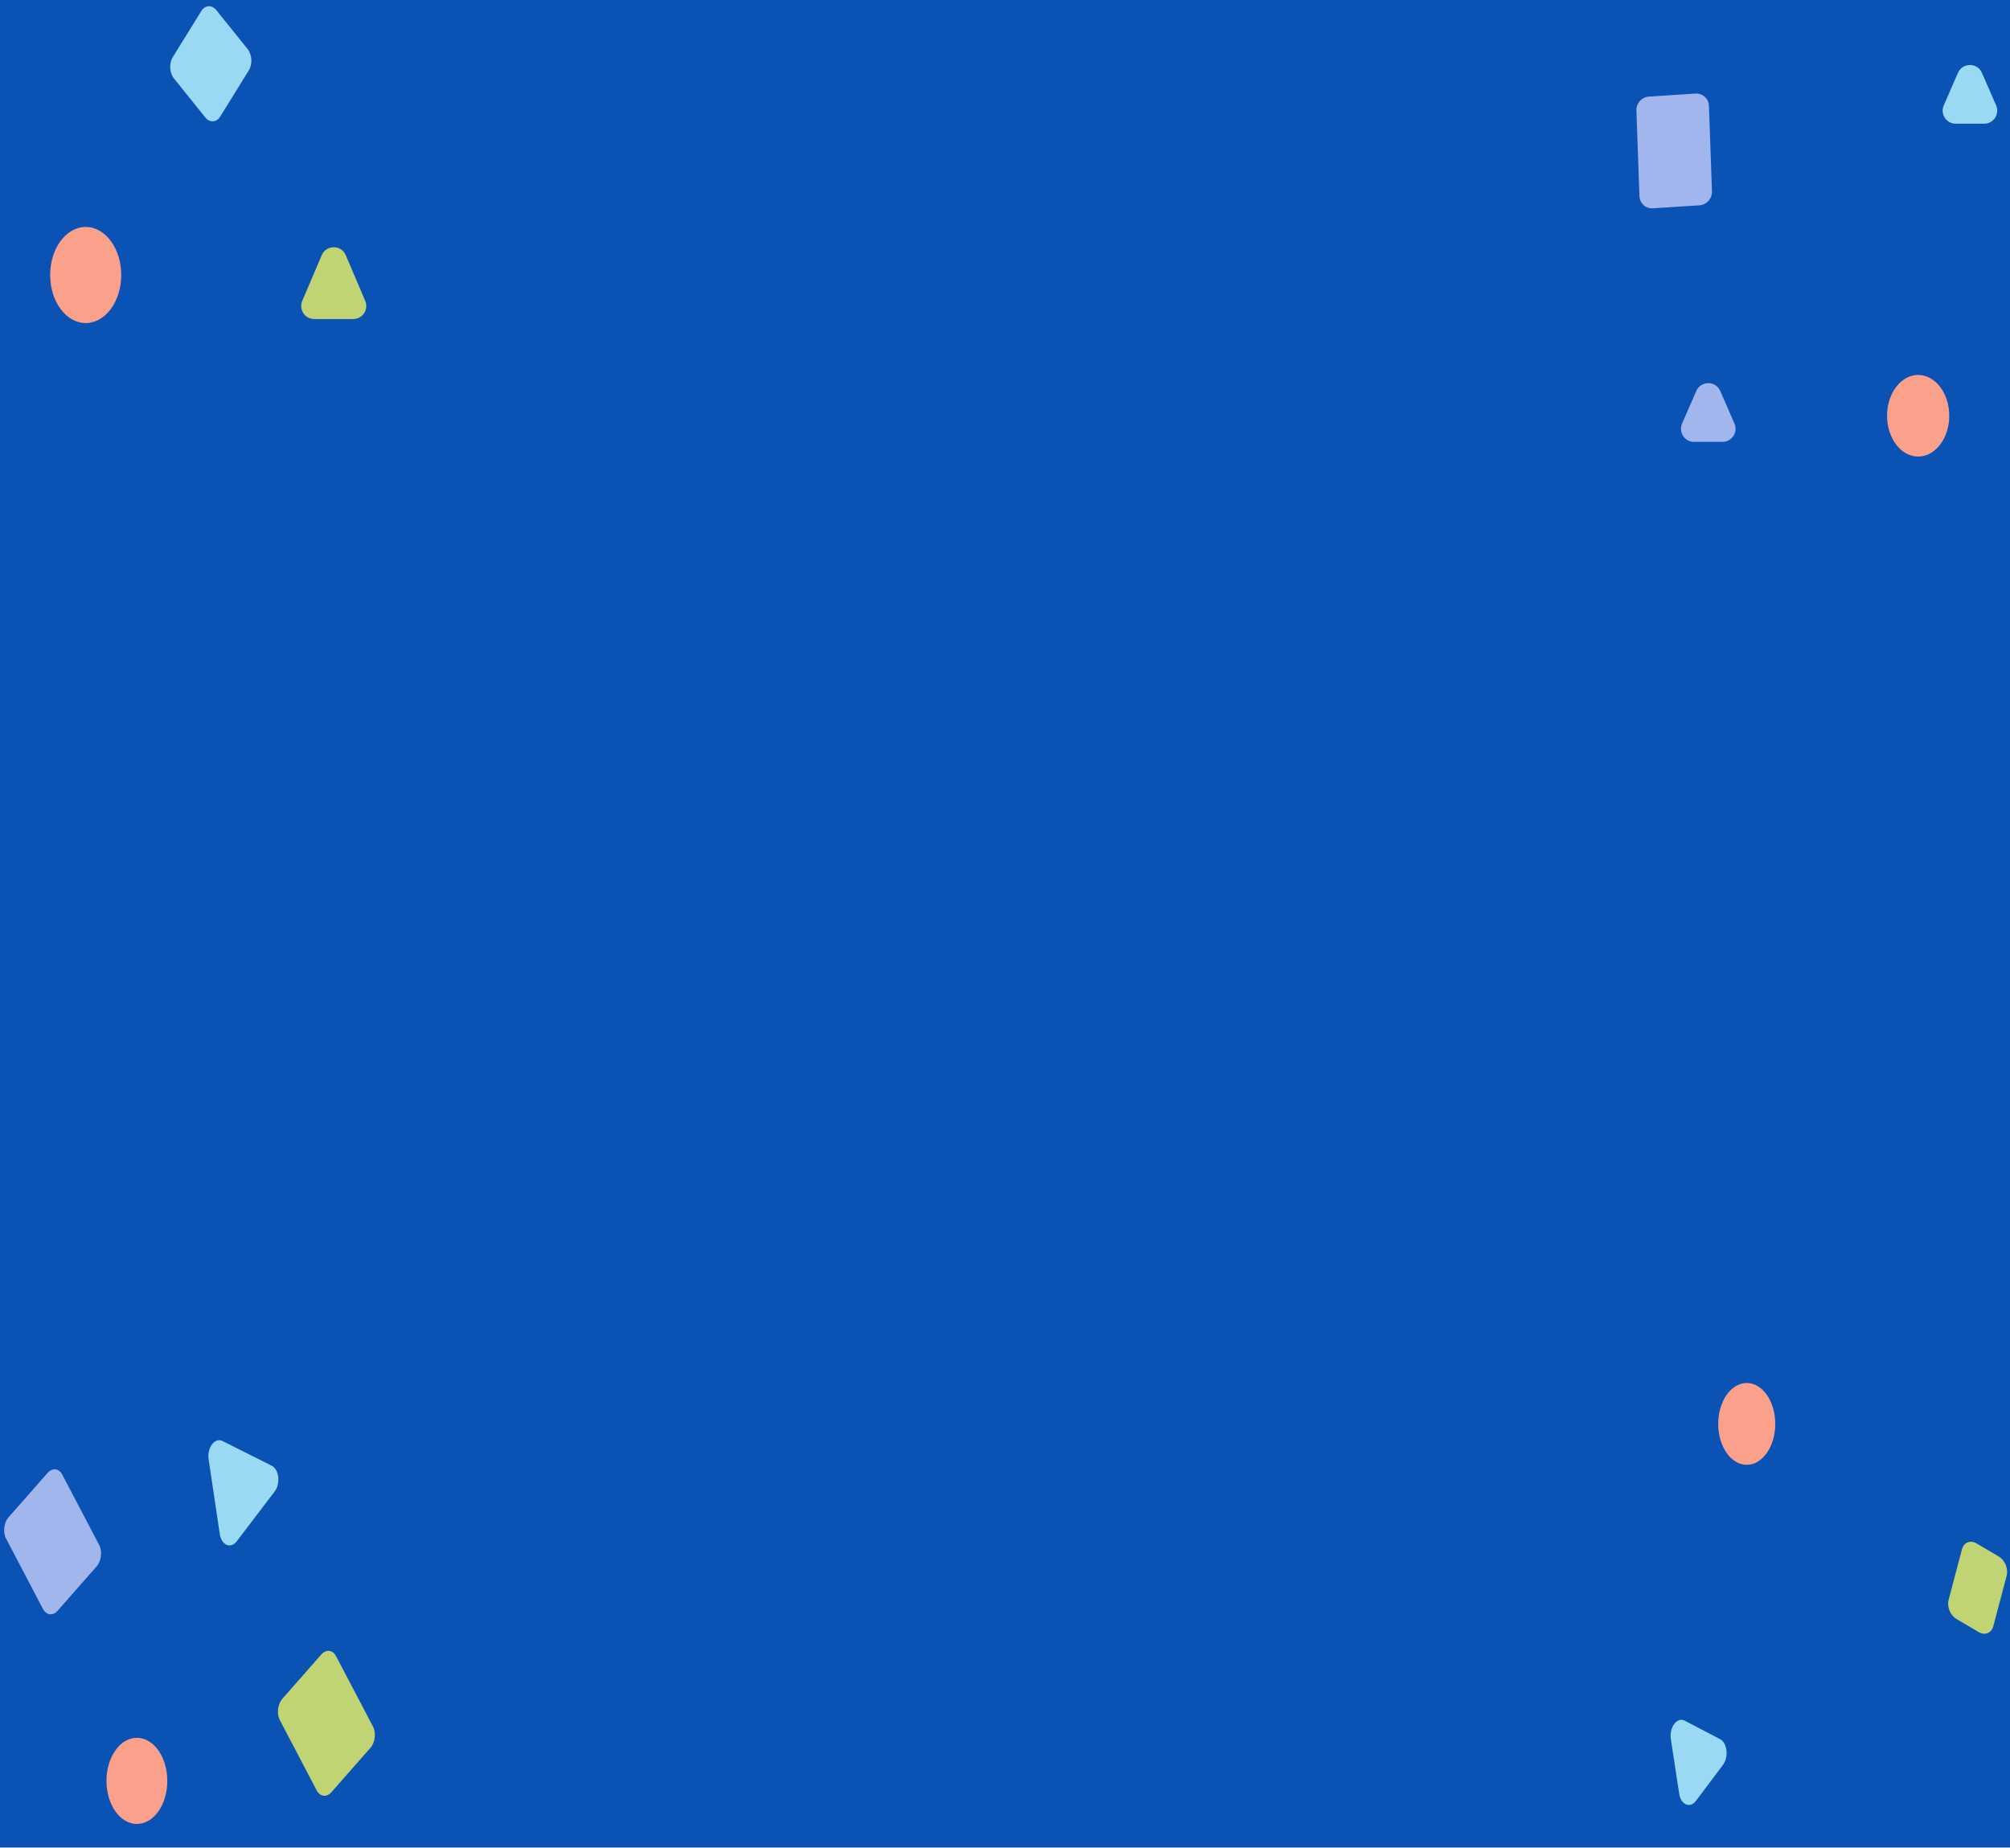
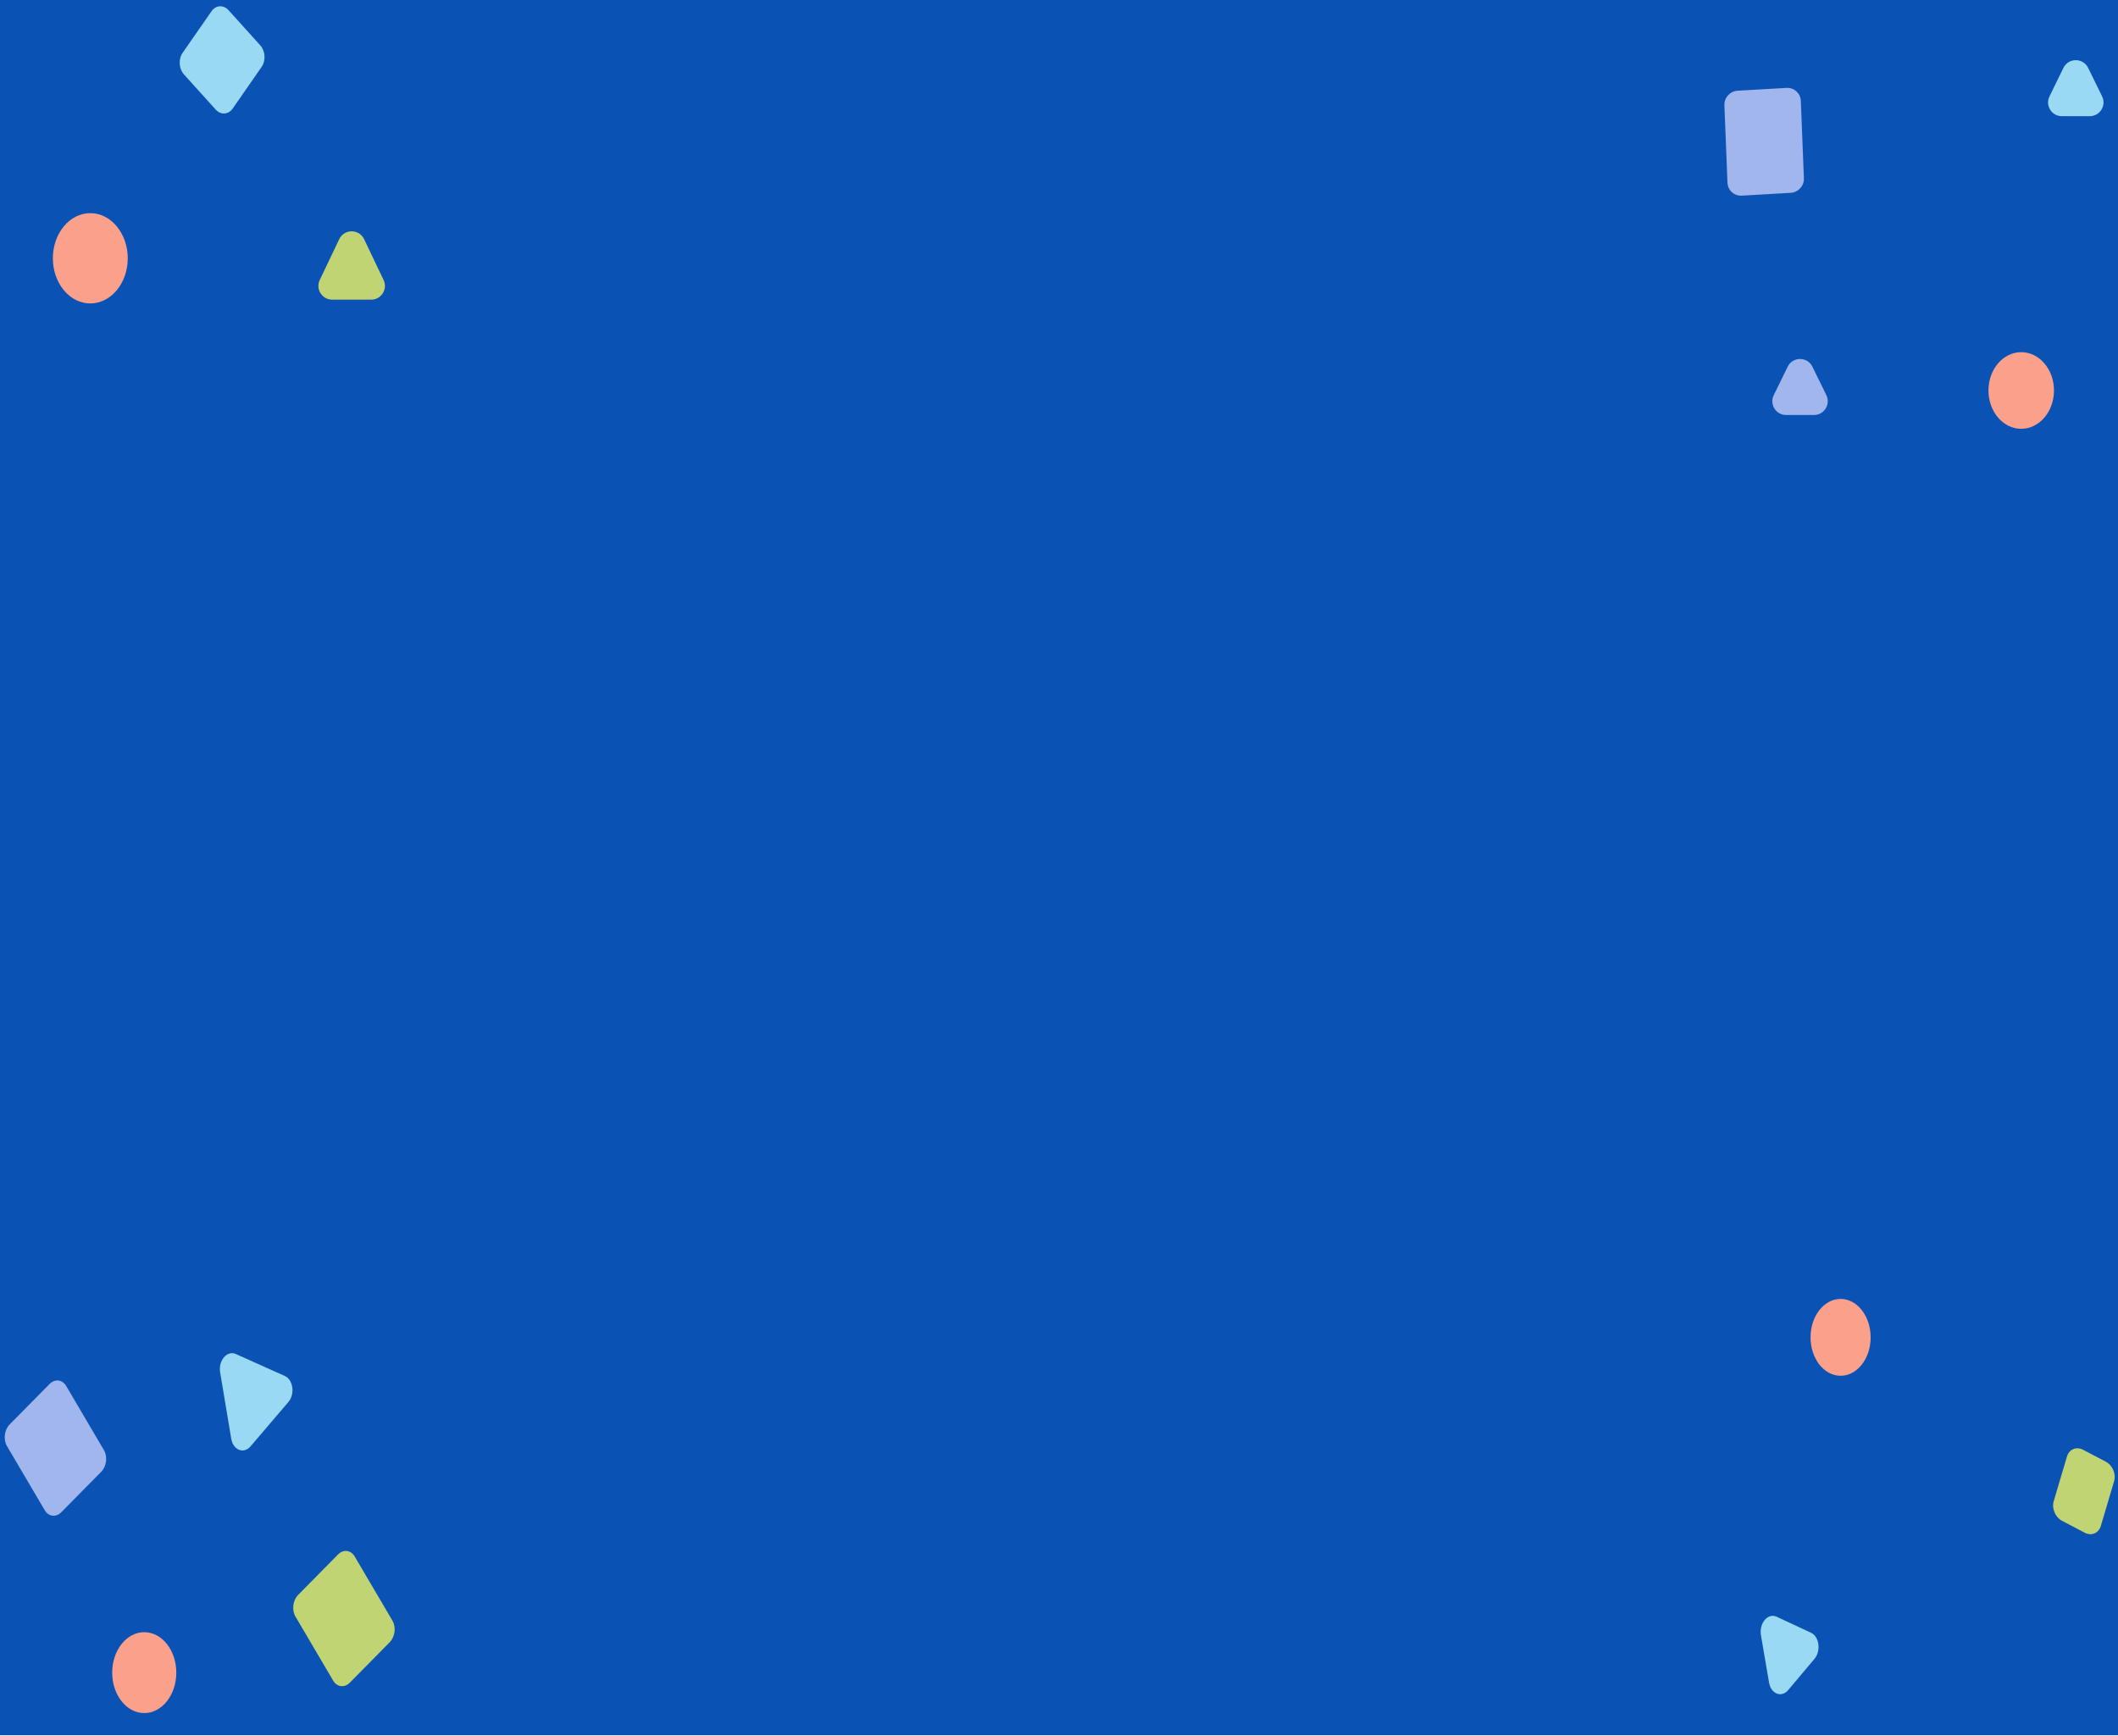
- <svg xmlns="http://www.w3.org/2000/svg" width="769" height="707" viewBox="0 0 769 707" fill="none">
-   <rect width="769" height="707" fill="#0A53B5" />
-   <rect width="29.056" height="30.767" rx="5" transform="matrix(0.626896 0.779103 -0.526337 0.850276 79.6328 0)" fill="#99D9F4" />
-   <path d="M123.083 97.65C124.809 93.595 130.557 93.595 132.284 97.65L139.726 115.133C141.13 118.431 138.71 122.092 135.126 122.092H120.241C116.656 122.092 114.236 118.431 115.64 115.133L123.083 97.65Z" fill="#C0D474" />
-   <ellipse cx="32.786" cy="105.234" rx="13.595" ry="18.39" fill="#FBA18B" />
-   <path d="M79.821 558.44C79.151 553.944 82.19 549.948 85.148 551.436L103.946 560.892C106.763 562.308 107.399 567.687 105.107 570.701L90.568 589.817C88.276 592.83 84.718 591.292 84.08 587.012L79.821 558.44Z" fill="#99D9F4" />
-   <rect width="32.576" height="40.383" rx="5" transform="matrix(0.660318 -0.750987 0.464475 0.885587 0 584.354)" fill="#A1B6ED" />
-   <rect width="32.576" height="40.383" rx="5" transform="matrix(0.660318 -0.750987 0.464475 0.885587 104.742 653.809)" fill="#C0D474" />
-   <ellipse cx="52.373" cy="681.489" rx="11.638" ry="16.479" fill="#FBA18B" />
-   <path d="M648.977 149.622C650.722 145.621 656.397 145.621 658.143 149.622L663.581 162.087C665.022 165.39 662.602 169.087 658.998 169.087H648.121C644.518 169.087 642.097 165.39 643.538 162.087L648.977 149.622Z" fill="#A1B6ED" />
-   <path d="M749.092 27.873C750.838 23.872 756.512 23.872 758.258 27.873L763.696 40.339C765.137 43.642 762.717 47.338 759.114 47.338H748.236C744.633 47.338 742.213 43.642 743.654 40.339L749.092 27.873Z" fill="#99D9F4" />
-   <rect width="27.806" height="42.779" rx="5" transform="matrix(0.997923 -0.0644124 0.0353558 0.999375 625.894 37.2837)" fill="#A1B6ED" />
-   <ellipse cx="733.862" cy="159.097" rx="11.895" ry="15.609" fill="#FBA18B" />
-   <rect width="19.855" height="29.933" rx="5" transform="matrix(0.861882 0.507108 -0.255471 0.966817 751.886 588.079)" fill="#C0D474" />
-   <path d="M639.252 665.519C638.559 660.975 641.609 656.912 644.557 658.452L658.076 665.515C660.845 666.961 661.455 672.333 659.193 675.347L648.851 689.126C646.589 692.14 643.08 690.629 642.43 686.36L639.252 665.519Z" fill="#99D9F4" />
-   <path d="M679.192 544.884C679.192 553.53 674.307 560.539 668.28 560.539C662.254 560.539 657.369 553.53 657.369 544.884C657.369 536.237 662.254 529.228 668.28 529.228C674.307 529.228 679.192 536.237 679.192 544.884Z" fill="#FBA18B" />
+ <svg xmlns="http://www.w3.org/2000/svg" width="769" height="630" viewBox="0 0 769 630" fill="none">
+   <rect width="769" height="630" fill="#0A53B5" />
+   <rect width="27.18" height="28.384" rx="5" transform="matrix(0.670187 0.742192 -0.570524 0.821281 79.6328 0)" fill="#99D9F4" />
+   <path d="M123.172 86.829C124.984 83.037 130.383 83.037 132.195 86.829L139.27 101.639C140.856 104.958 138.436 108.795 134.759 108.795H120.608C116.93 108.795 114.511 104.958 116.096 101.639L123.172 86.829Z" fill="#C0D474" />
+   <ellipse cx="32.786" cy="93.773" rx="13.595" ry="16.387" fill="#FBA18B" />
+   <path d="M79.93 498.268C79.209 493.957 82.444 490.166 85.627 491.593L103.396 499.558C106.453 500.927 107.174 506.123 104.709 509.011L90.966 525.113C88.501 528.001 84.648 526.474 83.956 522.334L79.93 498.268Z" fill="#99D9F4" />
+   <rect width="30.625" height="36.978" rx="5" transform="matrix(0.702369 -0.711813 0.507245 0.861802 0 520.712)" fill="#A1B6ED" />
+   <rect width="30.625" height="36.978" rx="5" transform="matrix(0.702369 -0.711813 0.507245 0.861802 104.742 582.602)" fill="#C0D474" />
+   <ellipse cx="52.373" cy="607.267" rx="11.638" ry="14.684" fill="#FBA18B" />
+   <path d="M649.069 133.138C650.898 129.403 656.222 129.403 658.05 133.138L663.11 143.473C664.737 146.795 662.319 150.671 658.62 150.671H648.5C644.801 150.671 642.383 146.795 644.009 143.473L649.069 133.138Z" fill="#A1B6ED" />
+   <path d="M749.184 24.649C751.013 20.914 756.337 20.914 758.166 24.649L763.226 34.984C764.852 38.306 762.434 42.183 758.735 42.183H748.615C744.916 42.183 742.498 38.306 744.124 34.984L749.184 24.649Z" fill="#99D9F4" />
+   <rect width="27.794" height="38.126" rx="5" transform="matrix(0.99835 -0.0574217 0.0396706 0.999213 625.894 33.2231)" fill="#A1B6ED" />
+   <ellipse cx="733.862" cy="141.769" rx="11.895" ry="13.909" fill="#FBA18B" />
+   <rect width="19.323" height="26.898" rx="5" transform="matrix(0.885656 0.464343 -0.284299 0.958736 751.886 524.03)" fill="#C0D474" />
+   <path d="M639.367 593.708C638.621 589.346 641.87 585.489 645.045 586.967L657.533 592.78C660.54 594.18 661.233 599.372 658.798 602.263L649.245 613.605C646.811 616.495 643.009 614.994 642.302 610.863L639.367 593.708Z" fill="#99D9F4" />
+   <path d="M679.192 485.54C679.192 493.245 674.307 499.49 668.28 499.49C662.254 499.49 657.369 493.245 657.369 485.54C657.369 477.835 662.254 471.589 668.28 471.589C674.307 471.589 679.192 477.835 679.192 485.54Z" fill="#FBA18B" />
</svg>
